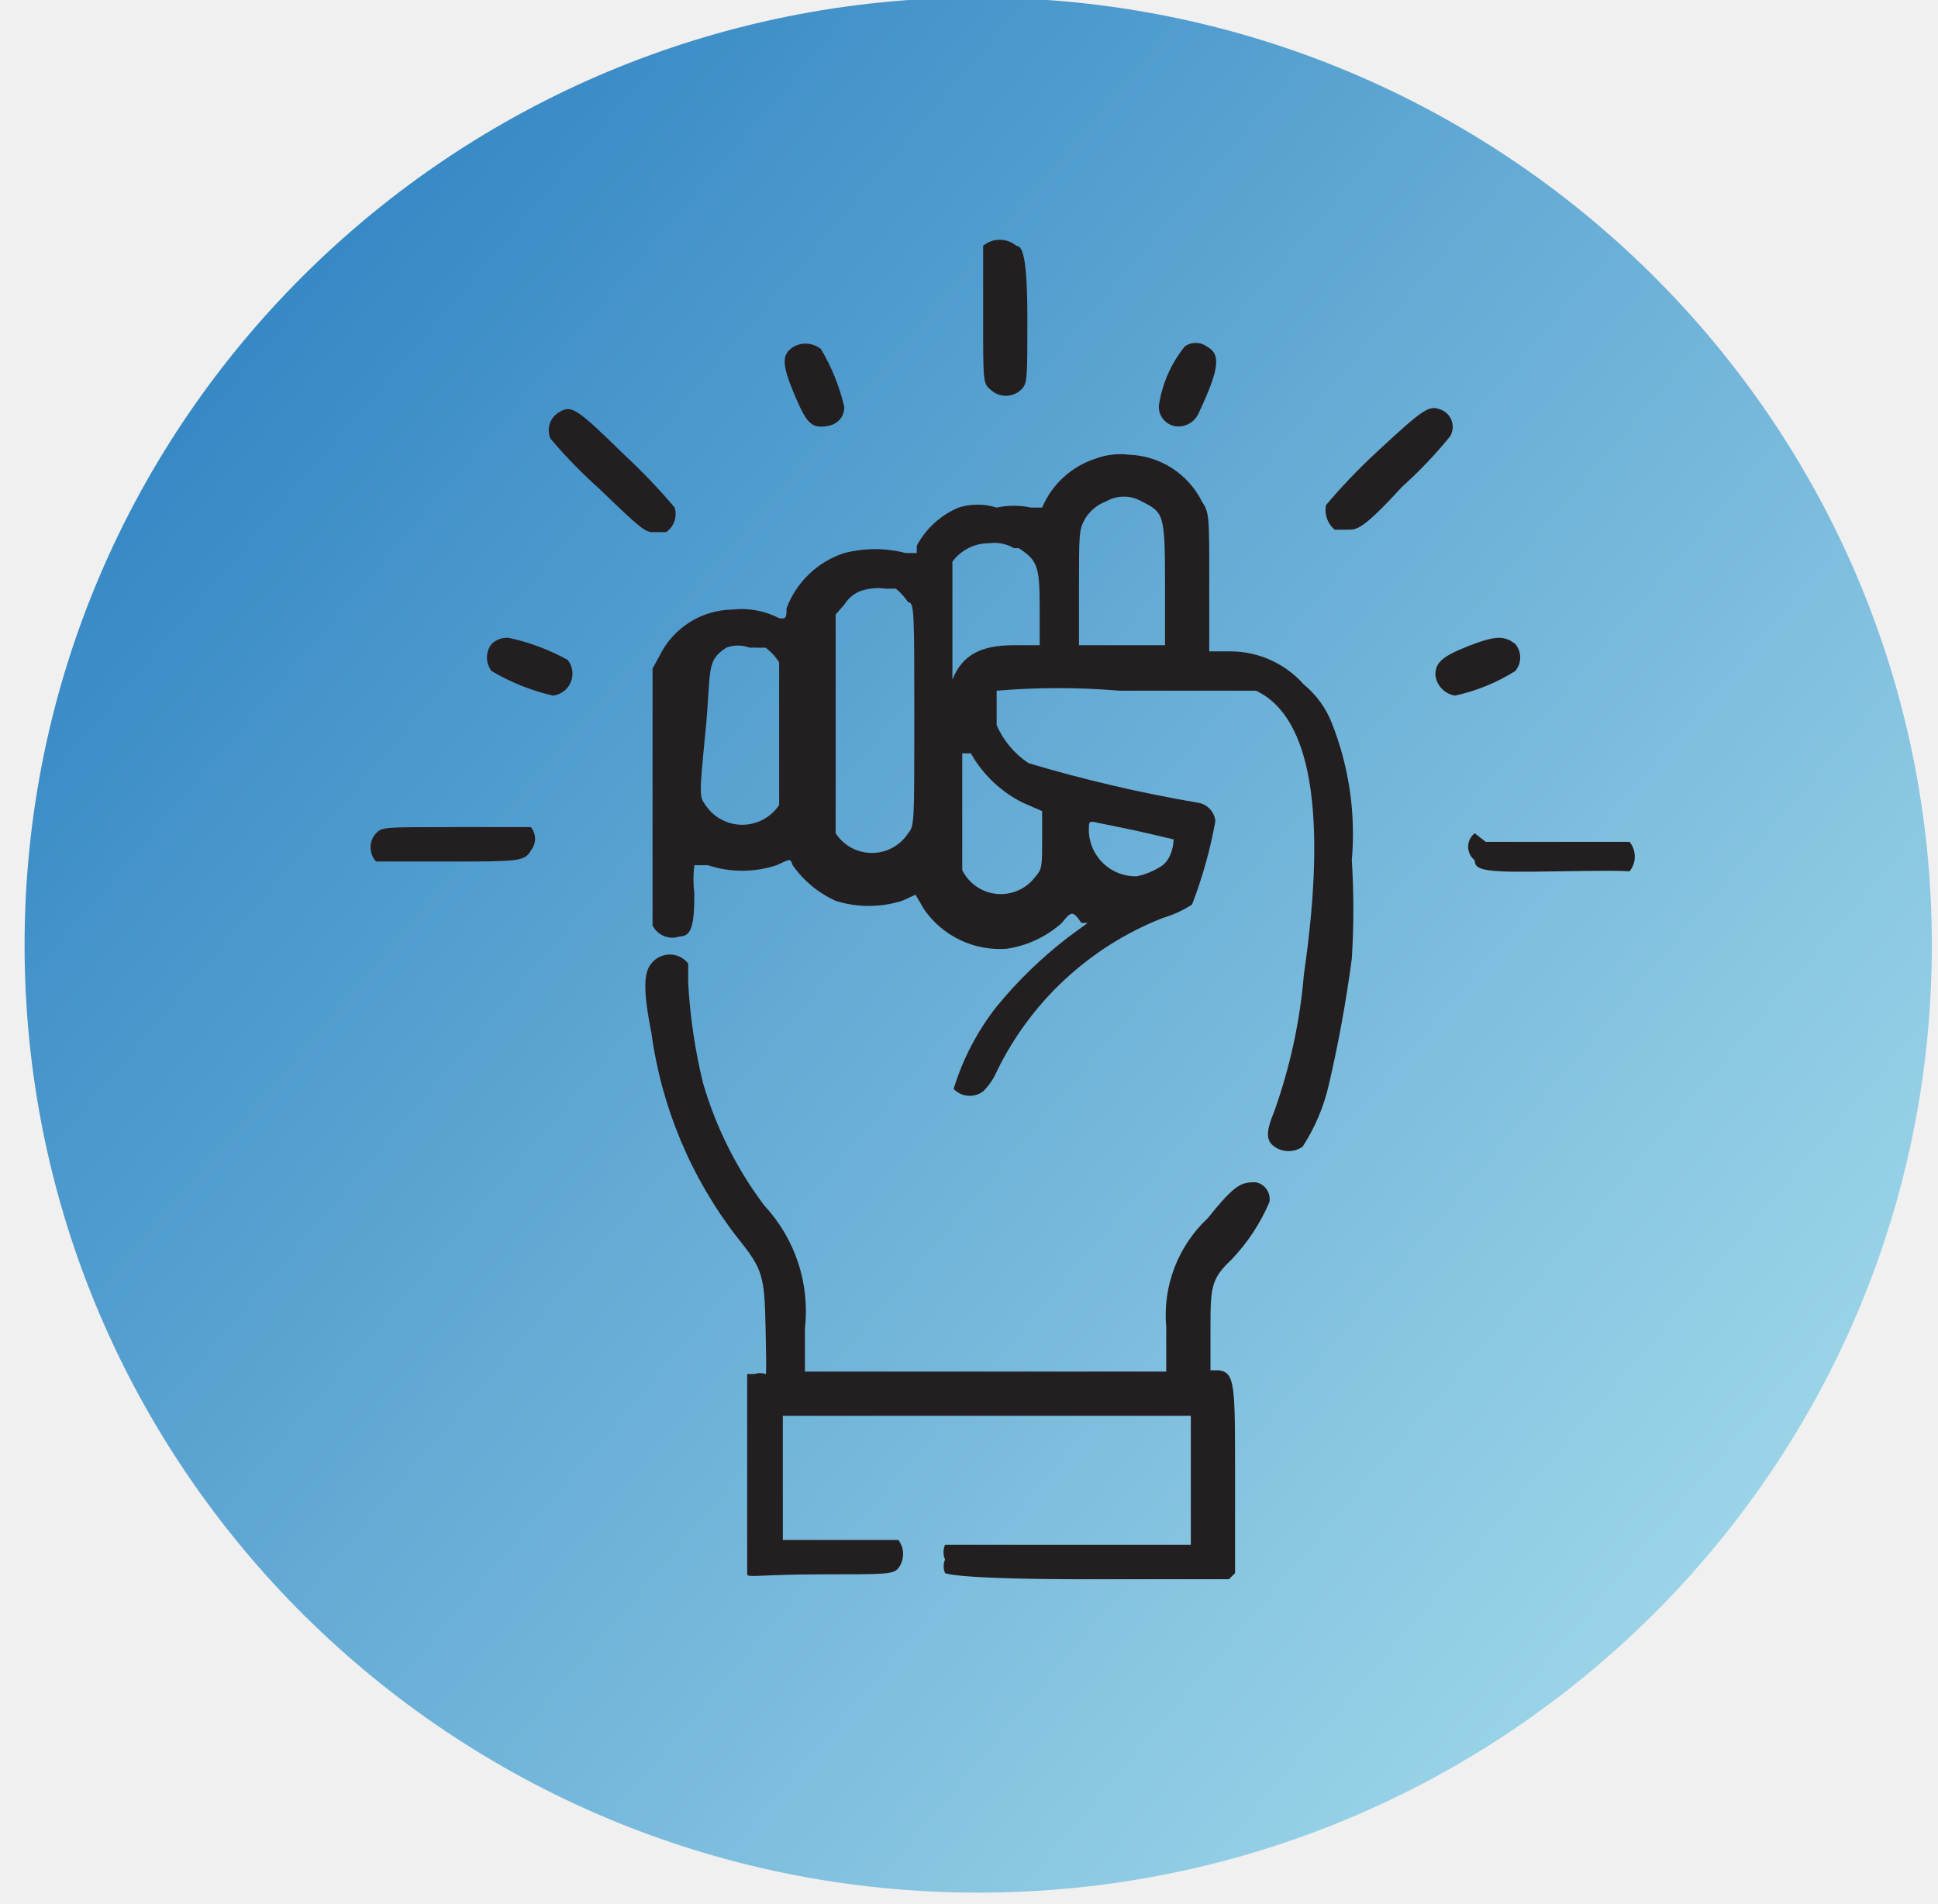
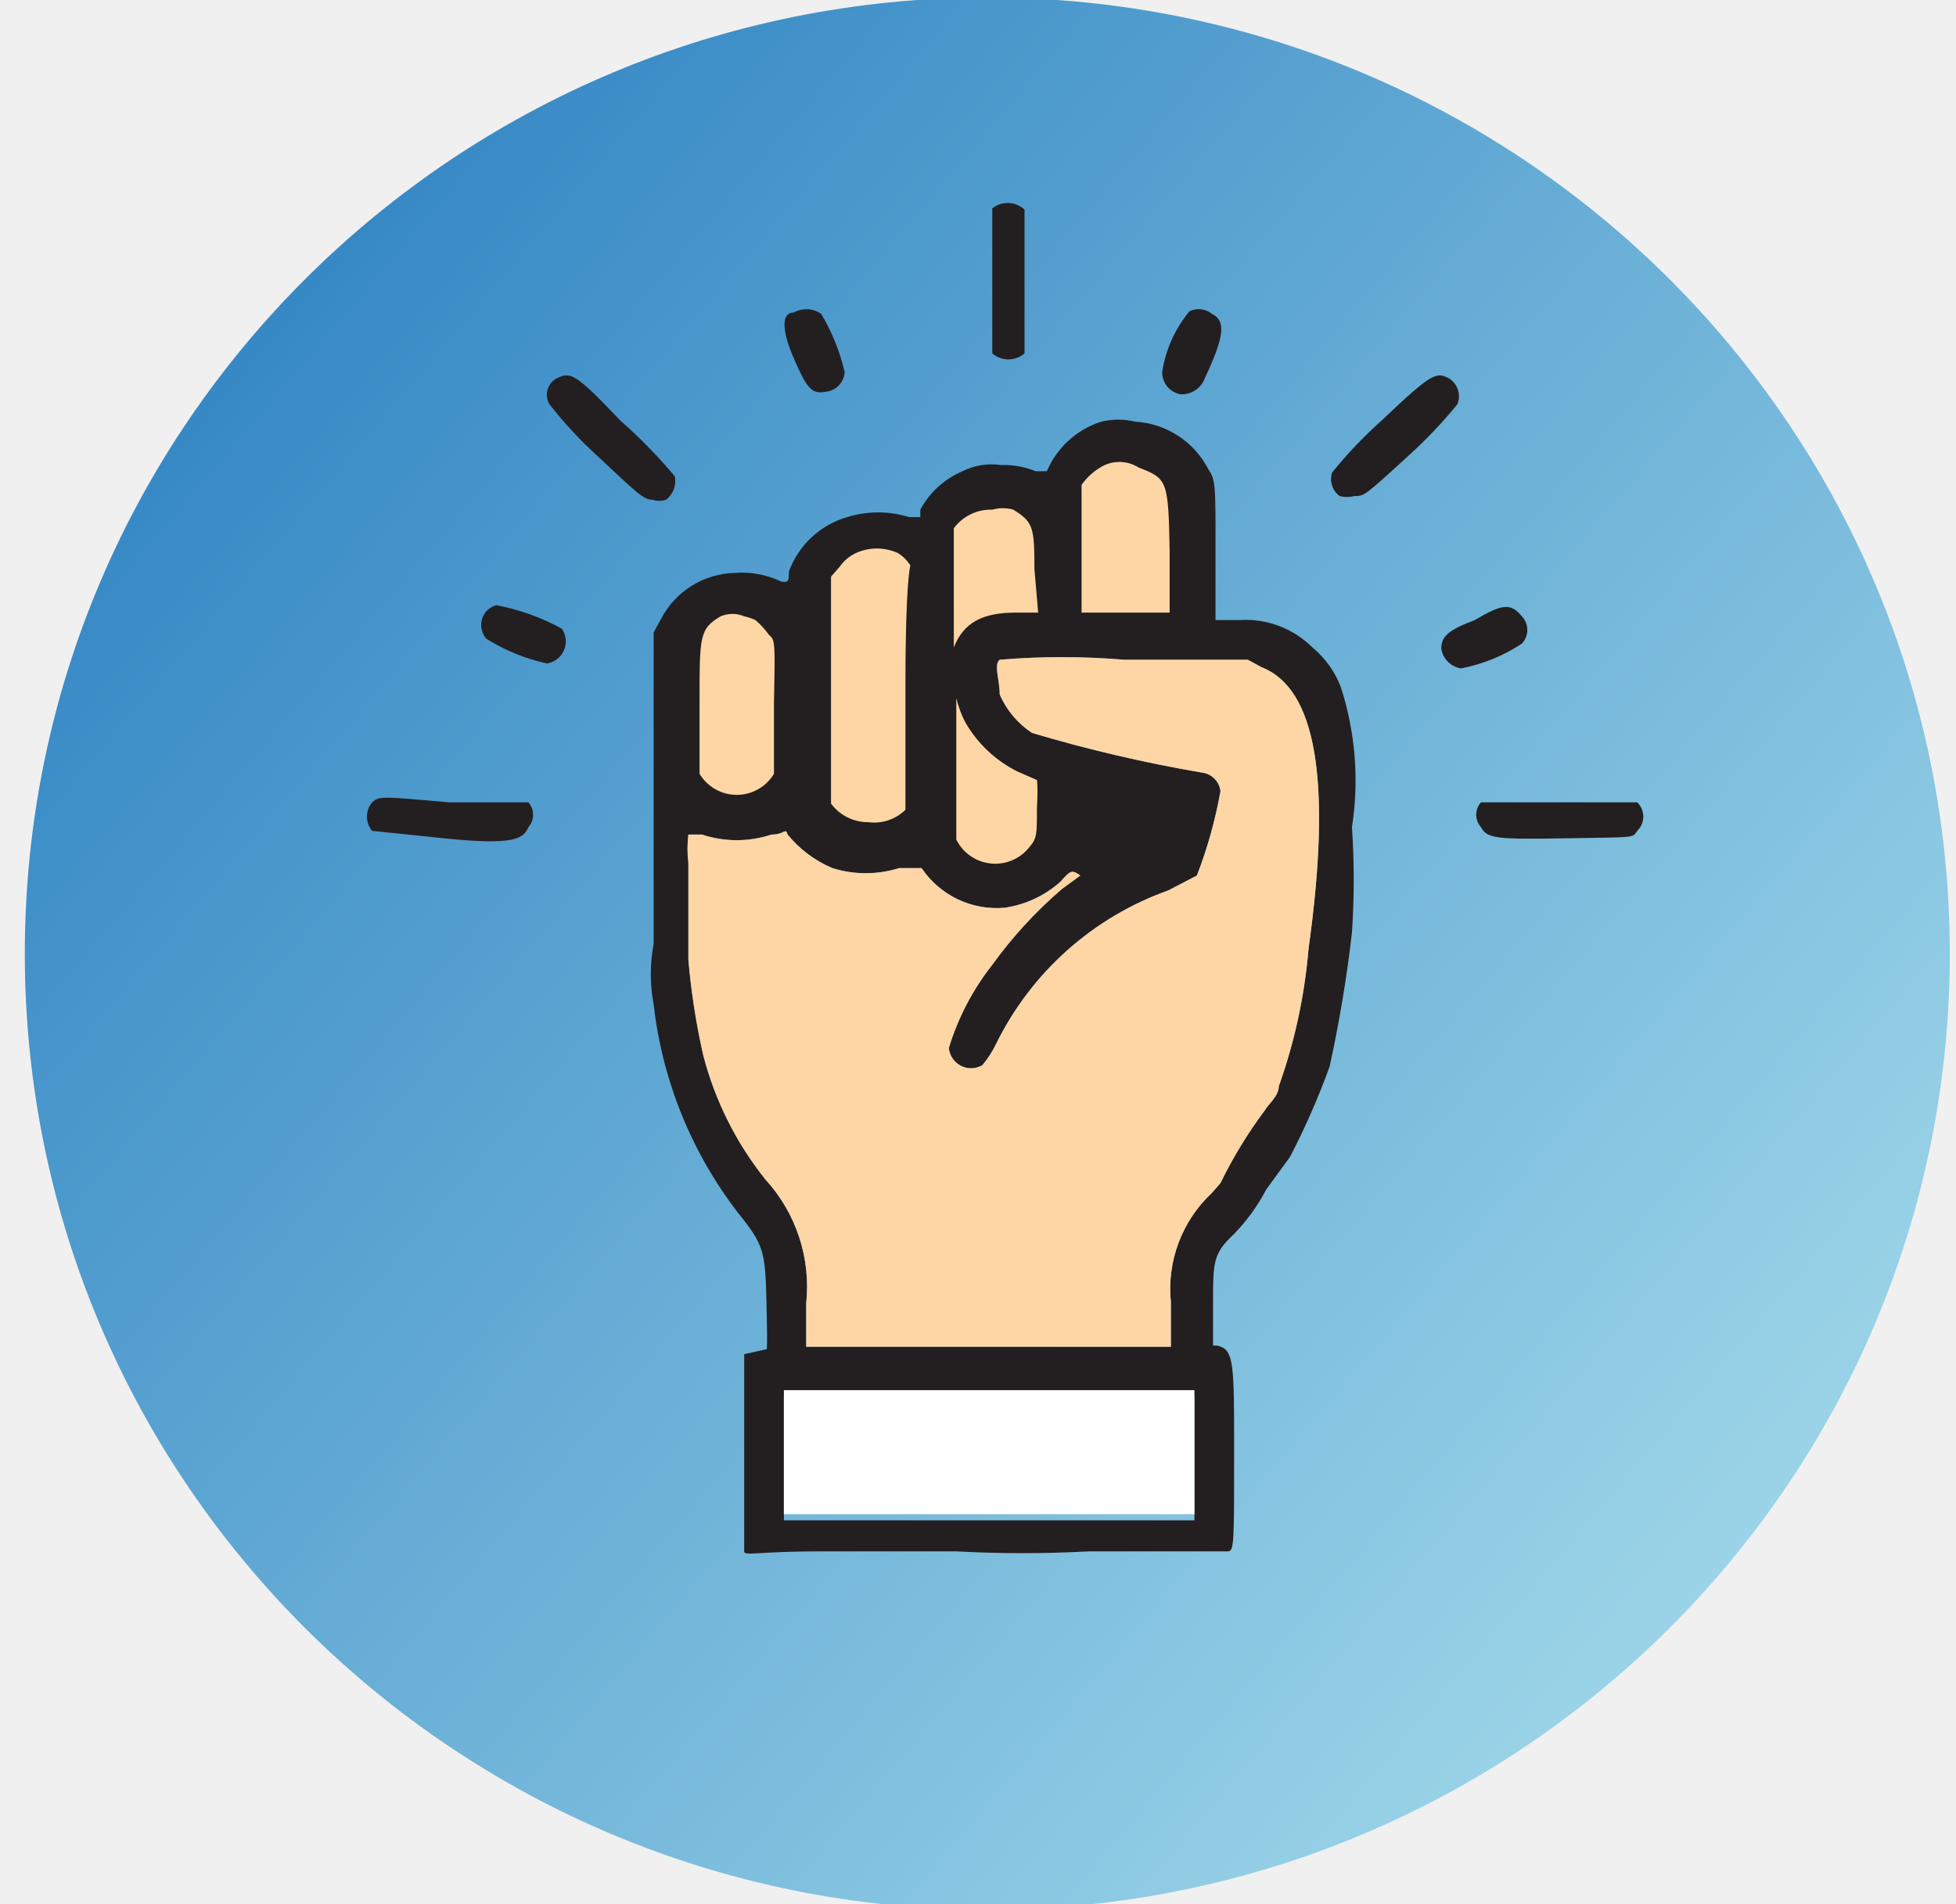
- <svg xmlns="http://www.w3.org/2000/svg" viewBox="0 0 15.77 15.49">
+ <svg xmlns="http://www.w3.org/2000/svg" viewBox="0 0 15.77 15.35">
  <defs>
-     <style>.cls-1{fill:url(#linear-gradient);}.cls-2{fill:#231f20;}</style>
+     <style>.cls-1{fill:url(#linear-gradient);}.cls-2{fill:#231f20;}.cls-3{fill:#fff;}.cls-4{fill:#fed6a5;}</style>
    <linearGradient id="linear-gradient" x1="15.63" y1="14.2" x2="-1.74" y2="-0.56" gradientUnits="userSpaceOnUse">
      <stop offset="0" stop-color="#aadfed" />
      <stop offset="0.96" stop-color="#1c75bc" />
    </linearGradient>
  </defs>
  <g id="Layer_6" data-name="Layer 6">
    <ellipse class="cls-1" cx="7.96" cy="7.69" rx="7.76" ry="7.71" />
-     <path class="cls-2" d="M8,2s0,.07,0,.59,0,.53.06.58a.18.18,0,0,0,.25,0c.05-.05.05-.08.05-.58S8.32,2,8.27,2A.21.21,0,0,0,8,2Z" />
-     <path class="cls-2" d="M6.46,2.82c-.1.06-.1.14,0,.38s.14.28.25.27.16-.08.16-.16a1.65,1.65,0,0,0-.19-.47A.2.2,0,0,0,6.46,2.82Z" />
-     <path class="cls-2" d="M9.64,2.82a1,1,0,0,0-.21.48.16.16,0,0,0,.15.17.18.18,0,0,0,.17-.1c.17-.36.19-.49.07-.55A.15.15,0,0,0,9.64,2.82Z" />
-     <path class="cls-2" d="M4.54,3.36a.17.17,0,0,0-.06.21,4.12,4.12,0,0,0,.4.41c.32.31.37.35.43.35l.11,0a.18.18,0,0,0,.07-.2,4.77,4.77,0,0,0-.4-.42C4.68,3.31,4.65,3.29,4.54,3.36Z" />
-     <path class="cls-2" d="M11.19,3.69a4.77,4.77,0,0,0-.4.42.21.21,0,0,0,.07.2l.11,0c.07,0,.12,0,.44-.35a3.58,3.58,0,0,0,.39-.41.15.15,0,0,0-.06-.21C11.63,3.29,11.6,3.31,11.19,3.69Z" />
-     <path class="cls-2" d="M8.92,3.73a.71.71,0,0,0-.44.4v0l-.09,0a.67.67,0,0,0-.28,0,.52.52,0,0,0-.31,0,.69.69,0,0,0-.34.31l0,.06-.09,0a1,1,0,0,0-.5,0,.75.75,0,0,0-.47.45c0,.07,0,.09-.06.08a.66.66,0,0,0-.38-.07.67.67,0,0,0-.59.37l-.06.11v1c0,.57,0,1.06,0,1.09a.18.18,0,0,0,.22.09c.1,0,.12-.1.12-.35a.93.93,0,0,1,0-.23l.11,0a.89.89,0,0,0,.56,0c.11-.05.11-.06.13,0a.86.86,0,0,0,.35.29.9.9,0,0,0,.54,0l.11-.05.07.12a.75.75,0,0,0,.67.32.86.86,0,0,0,.45-.21c.08-.1.09-.1.16,0l.05,0-.15.11a3.53,3.53,0,0,0-.59.57,2.05,2.05,0,0,0-.35.67A.18.18,0,0,0,8,8.88a.51.51,0,0,0,.11-.16A2.53,2.53,0,0,1,9.46,7.47a.92.92,0,0,0,.24-.11,3.69,3.69,0,0,0,.19-.68.17.17,0,0,0-.15-.15,11.65,11.65,0,0,1-1.37-.32.71.71,0,0,1-.26-.31c0-.12,0-.25,0-.28a6,6,0,0,1,1,0h1l.11,0c.45.21.58,1,.39,2.31a4.39,4.39,0,0,1-.24,1.11c-.07.17-.07.24,0,.29a.2.2,0,0,0,.23,0,1.57,1.57,0,0,0,.21-.49A10.81,10.81,0,0,0,11,7.8,6.32,6.32,0,0,0,11,7a2.45,2.45,0,0,0-.16-1.11.77.77,0,0,0-.23-.32.8.8,0,0,0-.6-.27H9.84V4.71c0-.51,0-.54-.06-.63a.69.69,0,0,0-.59-.38A.58.58,0,0,0,8.92,3.73Zm.37.35c.18.09.19.1.19.67v.5H8.78V4.78c0-.44,0-.47.05-.56A.34.34,0,0,1,9,4.08.29.29,0,0,1,9.29,4.08Zm-1,.38c.15.1.17.14.17.48v.31H8.25c-.27,0-.42.08-.5.28,0,0,0-.09,0-.42s0-.48,0-.54a.37.37,0,0,1,.3-.15A.31.31,0,0,1,8.25,4.46Zm-1,.33a.52.52,0,0,1,.1.11c.05,0,.05.08.05.94s0,.88-.05.94a.35.35,0,0,1-.3.16.35.35,0,0,1-.29-.16c0-.06,0-.08,0-.94V5l.07-.08a.27.27,0,0,1,.13-.11A.44.44,0,0,1,7.21,4.79Zm-1.06.48a.44.44,0,0,1,.11.12c0,.08,0,.1,0,.59s0,.51,0,.57a.36.36,0,0,1-.6,0c-.05-.07-.05-.08,0-.59s0-.58.17-.69a.27.27,0,0,1,.19,0A.42.42,0,0,1,6.15,5.27Zm1.67.86a1,1,0,0,0,.42.4l.16.07s0,0,0,.23,0,.24-.06.31a.35.35,0,0,1-.59-.06c0-.08,0-.13,0-.66,0-.37,0-.53,0-.48A1.14,1.14,0,0,0,7.82,6.13Zm1.35.63.3.07s0,.17-.12.23a.56.56,0,0,1-.18.07.38.38,0,0,1-.39-.37c0-.07,0-.08.05-.07Z" />
-     <path class="cls-2" d="M4,5.24a.18.18,0,0,0,0,.22,1.74,1.74,0,0,0,.5.2.18.18,0,0,0,.12-.29,1.75,1.75,0,0,0-.48-.18A.18.18,0,0,0,4,5.24Z" />
-     <path class="cls-2" d="M11.94,5.26c-.2.08-.26.13-.26.23a.19.19,0,0,0,.16.17,1.53,1.53,0,0,0,.49-.2.17.17,0,0,0,0-.22C12.24,5.17,12.17,5.17,11.94,5.26Z" />
-     <path class="cls-2" d="M3.06,6.78a.17.17,0,0,0,0,.23s0,0,.58,0,.63,0,.68-.09a.15.15,0,0,0,0-.19l-.06,0H3.67C3.12,6.73,3.11,6.73,3.06,6.78Z" />
-     <path class="cls-2" d="M12,6.78A.14.14,0,0,0,12,7c0,.09.1.1.68.09s.53,0,.58,0a.19.19,0,0,0,0-.24c-.05,0-.07,0-.61,0h-.56Z" />
-     <path class="cls-2" d="M5.3,7.84c-.06.07-.07.21,0,.56A3.48,3.48,0,0,0,6,10.07c.21.26.22.31.23.74s0,.37,0,.37a.14.14,0,0,0-.09,0l-.06,0V12c0,.72,0,.78,0,.81s.11,0,.62,0,.57,0,.61-.05a.19.19,0,0,0,0-.23s-.06,0-.48,0H6.37V11.52H9.69v1.05h-1c-1,0-1,0-1,0a.15.15,0,0,0,0,.12.14.14,0,0,0,0,.11s.07.05,1.15.05H10l.05-.05c0-.05,0-.07,0-.8s0-.83-.13-.85l-.07,0v-.32c0-.35,0-.42.17-.58a1.56,1.56,0,0,0,.31-.47.14.14,0,0,0-.11-.16c-.11,0-.16,0-.39.29a1.08,1.08,0,0,0-.34.89v.36H6.55v-.35a1.26,1.26,0,0,0-.33-1,3.09,3.09,0,0,1-.5-1A4.52,4.52,0,0,1,5.6,8c0-.09,0-.12,0-.16A.19.19,0,0,0,5.3,7.84Z" />
+     <path class="cls-2" d="M8,1.68s0,.07,0,.58,0,.54,0,.59a.2.2,0,0,0,.26,0c0-.06,0-.09,0-.59s0-.53,0-.57A.2.2,0,0,0,8,1.68Z" />
+     <path class="cls-2" d="M6.4,2.52c-.1,0-.1.14,0,.37s.14.29.25.27A.17.17,0,0,0,6.81,3a1.65,1.65,0,0,0-.19-.47A.21.21,0,0,0,6.4,2.52Z" />
+     <path class="cls-2" d="M9.59,2.51A1,1,0,0,0,9.37,3a.18.18,0,0,0,.15.18.2.2,0,0,0,.18-.1c.17-.36.19-.49.07-.55A.17.17,0,0,0,9.59,2.51Z" />
+     <path class="cls-2" d="M4.49,3.05a.15.15,0,0,0-.06.21,3.34,3.34,0,0,0,.39.42c.32.3.37.35.44.35a.18.18,0,0,0,.11,0,.19.19,0,0,0,.07-.19A4.19,4.19,0,0,0,5,3.39C4.63,3,4.6,3,4.49,3.05Z" />
+     <path class="cls-2" d="M11.14,3.39a3.61,3.61,0,0,0-.4.42A.17.17,0,0,0,10.8,4a.24.24,0,0,0,.12,0C11,4,11,4,11.35,3.68a3.8,3.8,0,0,0,.4-.42.17.17,0,0,0-.07-.21C11.58,3,11.55,3,11.14,3.39Z" />
+     <path class="cls-2" d="M6.24,5.67c0,.48,0,.51,0,.57a.35.35,0,0,1-.6,0c0-.07,0-.07,0-.59s0-.58.17-.68a.24.24,0,0,1,.19,0A.42.42,0,0,1,6.09,5a.65.65,0,0,1,.11.12C6.25,5.16,6.25,5.18,6.24,5.67Zm1,.81A.36.36,0,0,1,7,6.63a.37.37,0,0,1-.3-.15c0-.06,0-.09,0-1V4.65l.07-.08a.33.33,0,0,1,.13-.11.41.41,0,0,1,.34,0,.32.32,0,0,1,.1.1s0,.08,0,.94S7.3,6.42,7.25,6.48Zm1.52-.1.34.07.3.07s0,.17-.12.23a.56.56,0,0,1-.18.07.38.38,0,0,1-.39-.37C8.72,6.38,8.73,6.37,8.77,6.38Zm-.59-.16.16.07s0,0,0,.23,0,.24-.06.31a.35.35,0,0,1-.59-.06c0-.08,0-.12,0-.65,0-.38,0-.54,0-.49a.89.89,0,0,0,.07.19A1,1,0,0,0,8.18,6.22Zm0-1.28c-.27,0-.42.08-.5.28,0,0,0-.08,0-.42s0-.48,0-.54A.37.37,0,0,1,8,4.11a.31.31,0,0,1,.17,0c.16.1.17.14.17.48v.31Zm1.24,0H8.72V4.48c0-.45,0-.48,0-.57a.5.5,0,0,1,.15-.14.29.29,0,0,1,.31,0c.18.09.19.1.2.67Z" />
+     <path class="cls-2" d="M10.81,5.54a.77.77,0,0,0-.23-.32A.76.76,0,0,0,10,5H9.8V4.41c0-.51,0-.54-.06-.63a.71.71,0,0,0-.59-.38.58.58,0,0,0-.27,0,.71.71,0,0,0-.44.4v0l-.09,0a.67.67,0,0,0-.28-.05.52.52,0,0,0-.31.05.69.69,0,0,0-.34.31l0,.06-.09,0a.84.84,0,0,0-.5,0,.71.71,0,0,0-.47.44c0,.07,0,.09-.06.08a.74.74,0,0,0-.38-.07.69.69,0,0,0-.59.37l-.06.11v1c0,.57,0,1,0,1.08s0,.24,0,.43a1.32,1.32,0,0,0,0,.49,3.38,3.38,0,0,0,.68,1.68c.21.26.22.31.23.73s0,.37,0,.37L6,10.92l0,0v.78c0,.72,0,.77,0,.81s.11,0,.61,0h1.1a9.82,9.82,0,0,0,1.07,0H9.9l0,0c.05,0,.05-.07.05-.8s0-.83-.14-.86H9.78v-.33c0-.35,0-.41.17-.57a1.54,1.54,0,0,0,.26-.36.05.05,0,0,0,0,0l.19-.26a6,6,0,0,0,.32-.73,10.81,10.81,0,0,0,.18-1.08,6.32,6.32,0,0,0,0-.85A2.45,2.45,0,0,0,10.81,5.54ZM9.63,12.26h-1c-.94,0-1.48,0-1.56,0H6.32v-1H9.63Zm.92-4.61a4.39,4.39,0,0,1-.24,1.11c0,.08-.09.15-.11.19a3.63,3.63,0,0,0-.36.59h0l-.07.08a1.06,1.06,0,0,0-.33.88v.36H6.5v-.35a1.28,1.28,0,0,0-.33-1,2.68,2.68,0,0,1-.5-1,5.65,5.65,0,0,1-.12-.77c0-.06,0-.1,0-.14v0c0-.24,0-.52,0-.64a.93.93,0,0,1,0-.23l.11,0a.89.89,0,0,0,.56,0c.11,0,.11-.06.13,0A.94.94,0,0,0,6.71,7a.9.9,0,0,0,.54,0l.11,0L7.43,7a.73.73,0,0,0,.67.32.86.86,0,0,0,.45-.21c.08-.09.09-.1.16-.05l0,0-.15.11A3.53,3.53,0,0,0,8,7.78a2.05,2.05,0,0,0-.35.67.18.18,0,0,0,.27.14.82.82,0,0,0,.11-.17A2.47,2.47,0,0,1,9.42,7.18l.23-.12a3.69,3.69,0,0,0,.19-.68.17.17,0,0,0-.15-.15,11.65,11.65,0,0,1-1.37-.32.71.71,0,0,1-.26-.31c0-.12-.05-.24,0-.28a6,6,0,0,1,1,0h1l.11.06C10.61,5.55,10.74,6.29,10.55,7.65Z" />
+     <path class="cls-3" d="M9.63,11.21v1h-1c-.94,0-1.48,0-1.56,0H6.32v-1Z" />
+     <path class="cls-4" d="M10.55,7.65a4.39,4.39,0,0,1-.24,1.11c0,.08-.09.15-.11.19a3.63,3.63,0,0,0-.36.59h0l-.07.08a1.06,1.06,0,0,0-.33.88v.36H6.5v-.35a1.28,1.28,0,0,0-.33-1,2.68,2.68,0,0,1-.5-1,5.65,5.65,0,0,1-.12-.77c0-.06,0-.1,0-.14v0c0-.24,0-.52,0-.64a.93.93,0,0,1,0-.23l.11,0a.89.89,0,0,0,.56,0c.11,0,.11-.06.13,0A.94.94,0,0,0,6.71,7a.9.9,0,0,0,.54,0l.11,0L7.43,7a.73.73,0,0,0,.67.32.86.86,0,0,0,.45-.21c.08-.09.09-.1.16-.05l0,0-.15.11A3.53,3.53,0,0,0,8,7.78a2.05,2.05,0,0,0-.35.67.18.18,0,0,0,.27.14.82.82,0,0,0,.11-.17A2.47,2.47,0,0,1,9.42,7.18l.23-.12a3.69,3.69,0,0,0,.19-.68.17.17,0,0,0-.15-.15,11.65,11.65,0,0,1-1.37-.32.71.71,0,0,1-.26-.31c0-.12-.05-.24,0-.28a6,6,0,0,1,1,0h1l.11.06C10.61,5.55,10.74,6.29,10.55,7.65Z" />
+     <path class="cls-4" d="M8.37,4.94H8.19c-.27,0-.42.08-.5.28,0,0,0-.08,0-.42s0-.48,0-.54A.37.37,0,0,1,8,4.11a.31.31,0,0,1,.17,0c.16.1.17.14.17.48Z" />
+     <path class="cls-4" d="M9.43,4.44v.5H8.72V4.48c0-.45,0-.48,0-.57a.5.5,0,0,1,.15-.14.29.29,0,0,1,.31,0C9.41,3.86,9.42,3.87,9.43,4.44Z" />
+     <path class="cls-4" d="M8.36,6.52c0,.21,0,.24-.06.31a.35.35,0,0,1-.59-.06c0-.08,0-.12,0-.65,0-.38,0-.54,0-.49a.89.89,0,0,0,.07.19,1,1,0,0,0,.42.4l.16.07S8.37,6.33,8.36,6.52Z" />
+     <path class="cls-4" d="M6.24,5.67c0,.48,0,.51,0,.57a.35.35,0,0,1-.6,0c0-.07,0-.07,0-.59s0-.58.17-.68a.24.24,0,0,1,.19,0A.42.42,0,0,1,6.09,5a.65.65,0,0,1,.11.12C6.25,5.16,6.25,5.18,6.24,5.67Z" />
+     <path class="cls-4" d="M7.3,5.53c0,.86,0,.89,0,1A.36.36,0,0,1,7,6.63a.37.37,0,0,1-.3-.15c0-.06,0-.09,0-1V4.65l.07-.08a.33.33,0,0,1,.13-.11.41.41,0,0,1,.34,0,.32.32,0,0,1,.1.1S7.3,4.67,7.3,5.53Z" />
+     <path class="cls-2" d="M3.92,4.93a.17.17,0,0,0,0,.22,1.53,1.53,0,0,0,.49.2.18.18,0,0,0,.12-.28A1.78,1.78,0,0,0,4,4.88.18.18,0,0,0,3.92,4.93Z" />
+     <path class="cls-2" d="M11.89,5c-.21.08-.27.13-.27.23a.19.19,0,0,0,.16.16,1.36,1.36,0,0,0,.49-.2.16.16,0,0,0,0-.22C12.18,4.86,12.11,4.87,11.89,5Z" />
+     <path class="cls-2" d="M3,6.47A.18.18,0,0,0,3,6.7s0,0,.58.06.64,0,.68-.09a.15.15,0,0,0,0-.2l-.05,0H3.62C3.06,6.42,3.06,6.42,3,6.47Z" />
+     <path class="cls-2" d="M11.94,6.47a.15.15,0,0,0,0,.2c.05.09.11.1.68.09s.54,0,.58-.06a.16.16,0,0,0,0-.23c-.05,0-.06,0-.61,0H12Z" />
  </g>
</svg>
